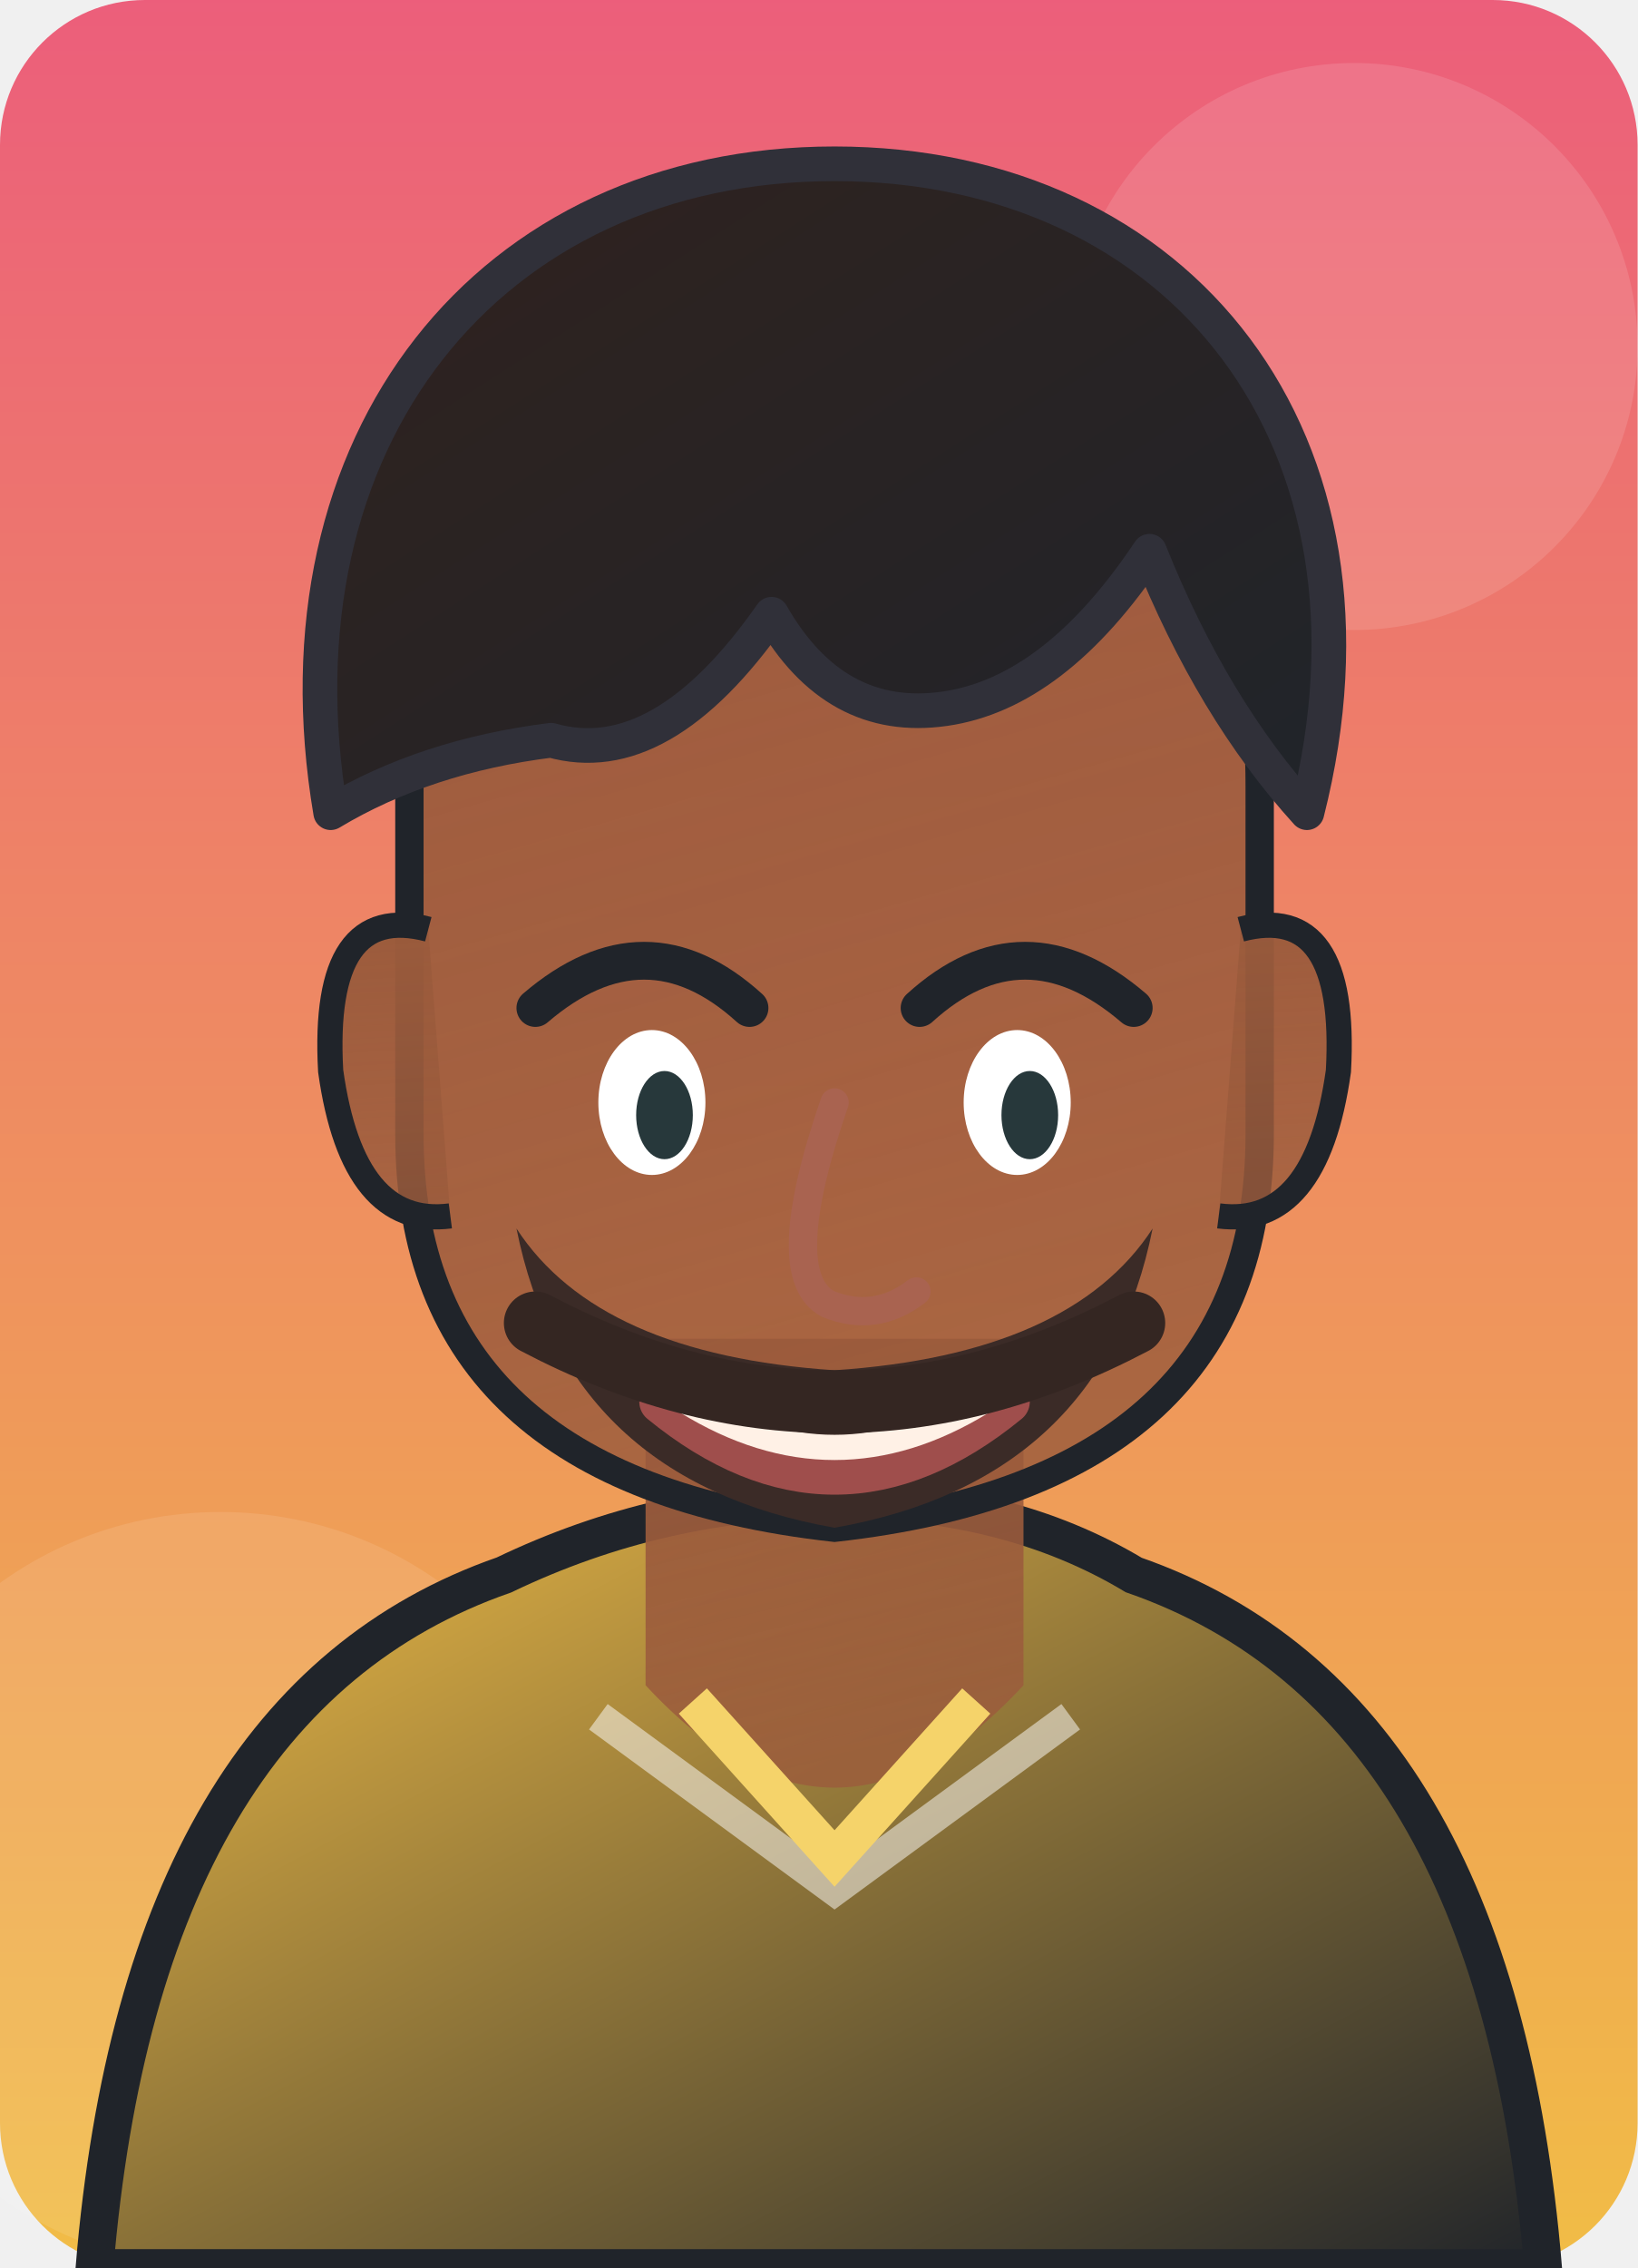
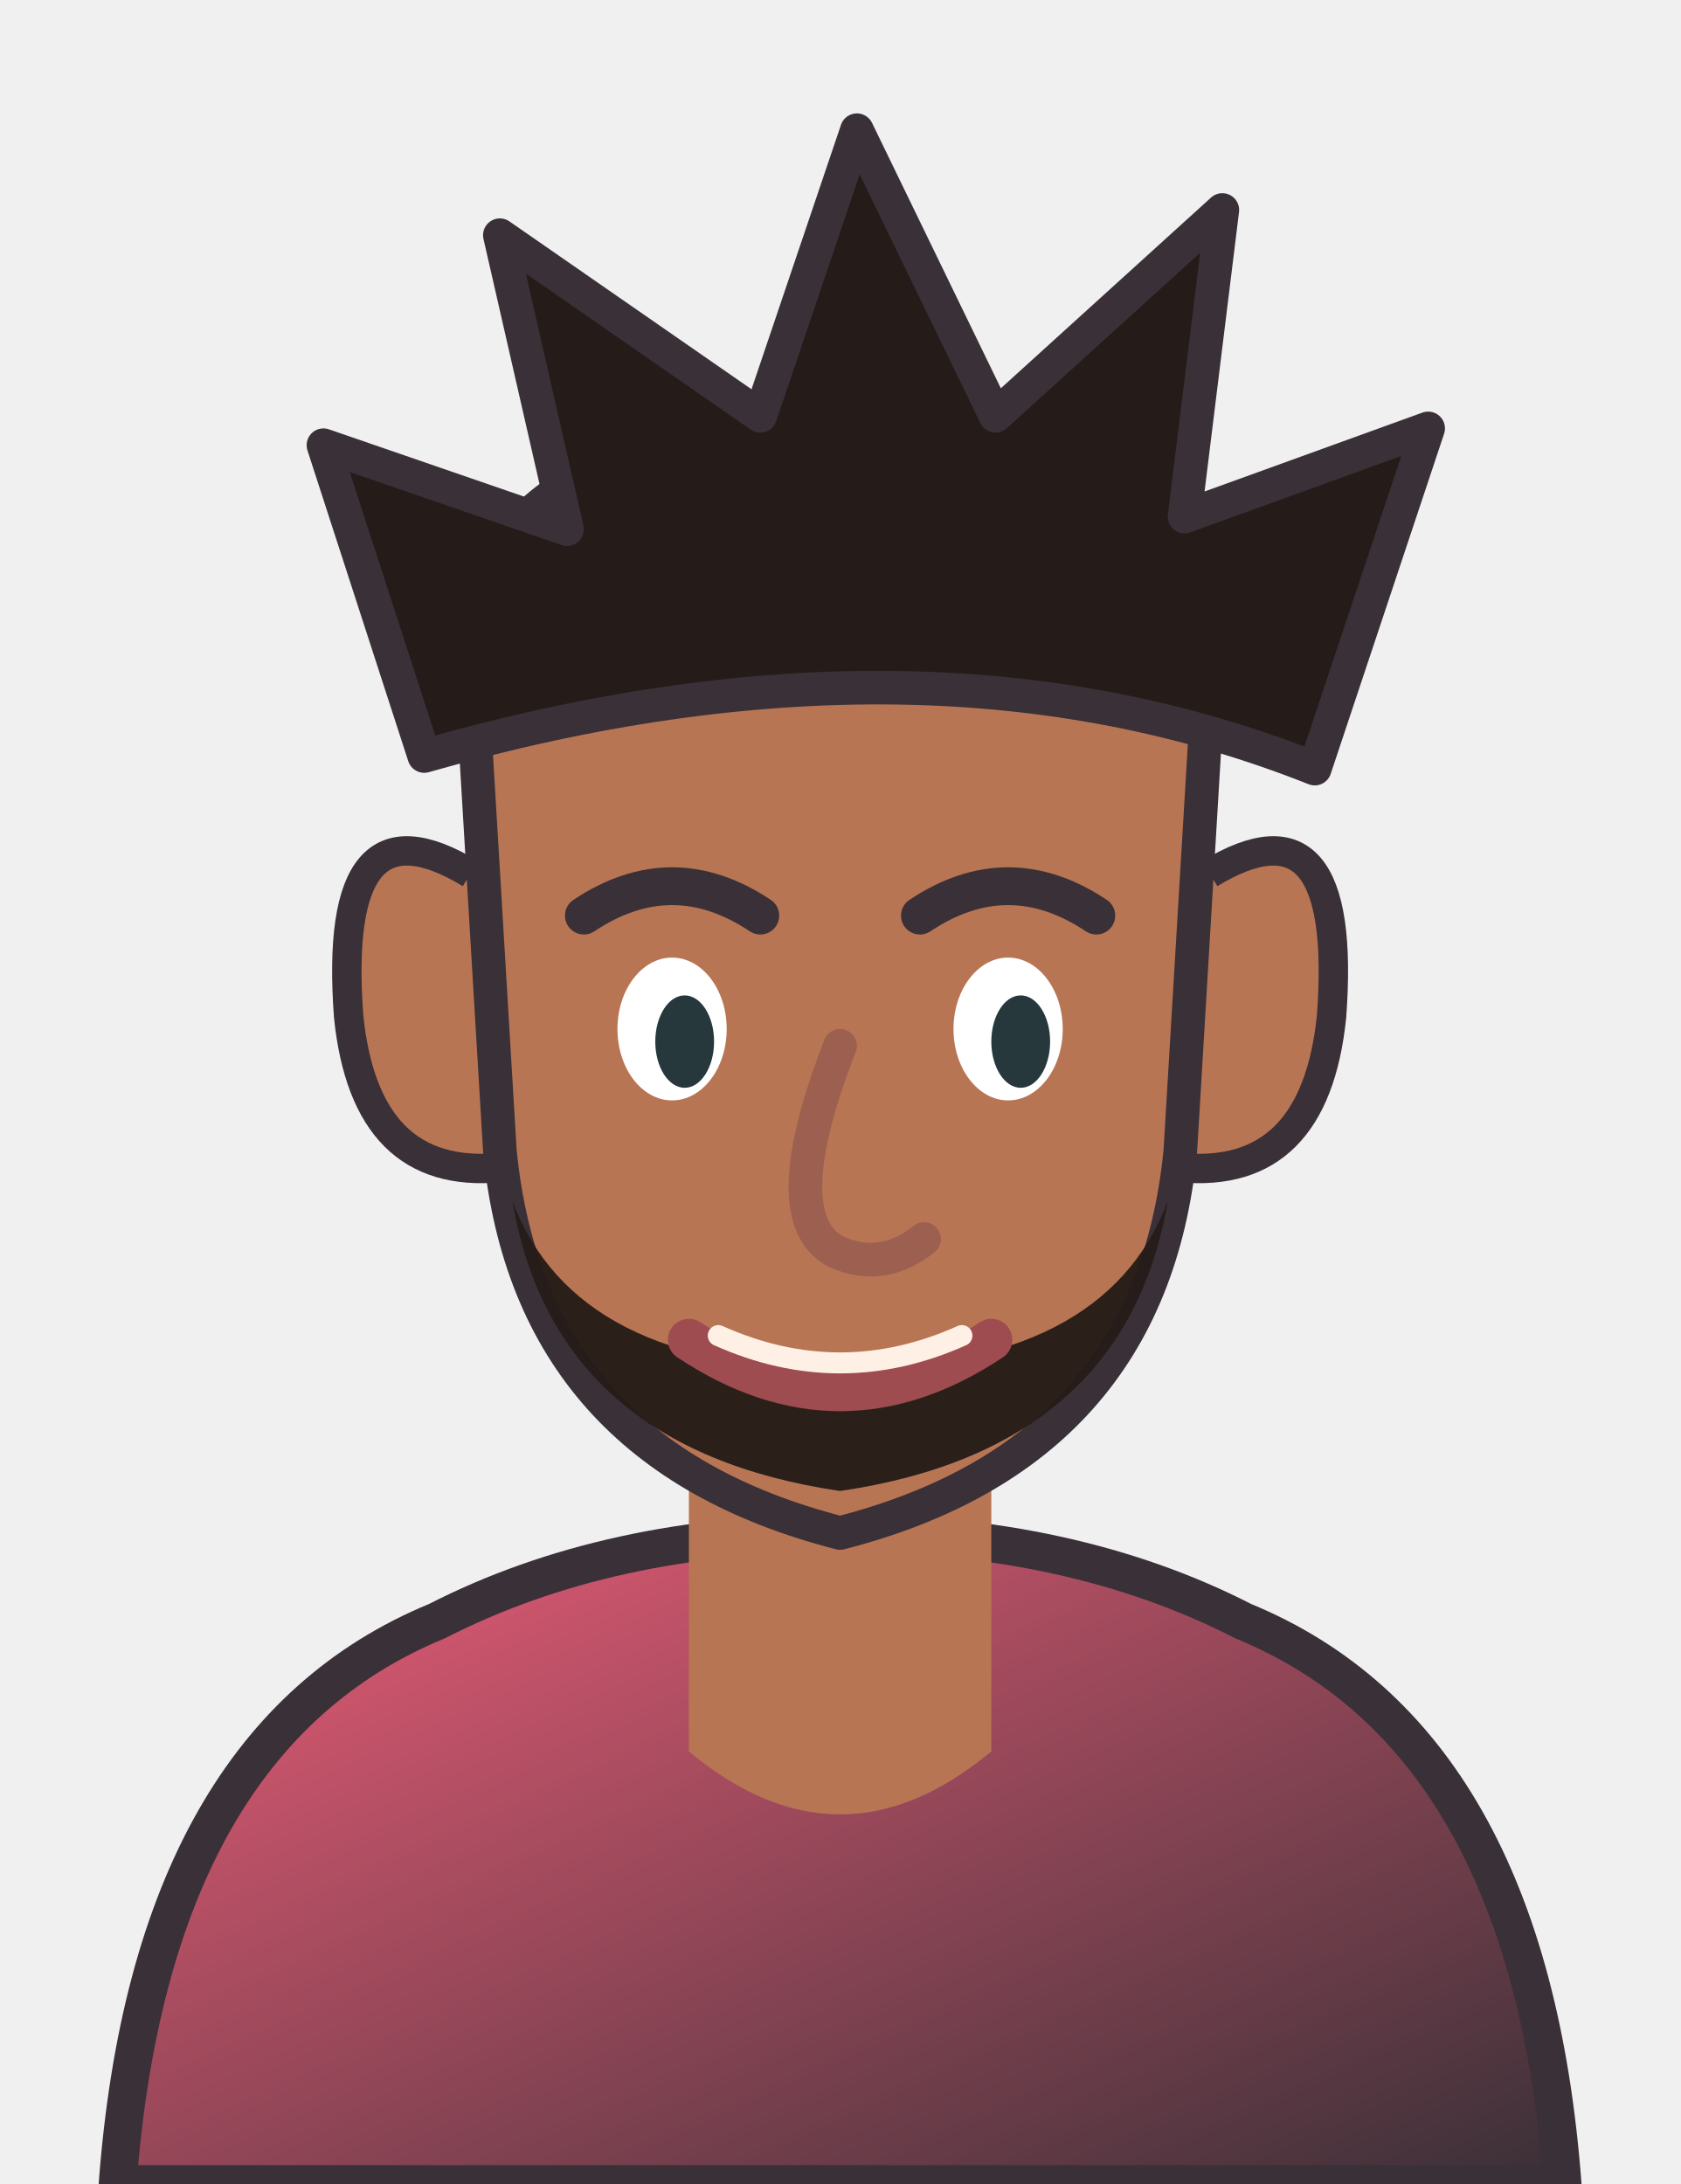
- <svg xmlns="http://www.w3.org/2000/svg" viewBox="0 0 520 720" role="img" aria-labelledby="title desc">
+ <svg xmlns="http://www.w3.org/2000/svg" viewBox="0 0 400 520" role="img" aria-labelledby="title desc">
  <defs>
-     <linearGradient id="bg" x2="0" y2="1">
-       <stop stop-color="#ec5e7b" />
-       <stop offset="1" stop-color="#f1bd46" />
+     <linearGradient id="skin" x1="0" y1="0" x2=".15" y2="1">
+       <stop stop-color="#b87554" />
+       <stop offset="1" stop-color="#b87554" />
    </linearGradient>
-     <linearGradient id="skin" x2=".2" y2="1">
-       <stop stop-color="#9b5b3c" />
-       <stop offset="1" stop-color="#9b5b3c" stop-opacity=".82" />
-     </linearGradient>
-     <linearGradient id="shirt" x2="1" y2="1">
-       <stop stop-color="#f1bd46" />
-       <stop offset="1" stop-color="#20242a" />
-     </linearGradient>
-     <linearGradient id="hair" x2="1" y2="1">
-       <stop stop-color="#30221e" />
-       <stop offset="1" stop-color="#20242a" />
+     <linearGradient id="shirt" x1="0" y1="0" x2="1" y2="1">
+       <stop stop-color="#ec5d78" />
+       <stop offset="1" stop-color="#3a3037" />
    </linearGradient>
  </defs>
-   <rect width="520" height="720" rx="46" fill="url(#bg)" />
-   <circle cx="430" cy="110" r="90" fill="#fff" opacity=".12" />
-   <circle cx="70" cy="600" r="120" fill="#fff" opacity=".1" />
-   <path d="M30 720 Q45 540 160 500 Q210 476 265 476 Q320 476 360 500 Q475 540 490 720Z" fill="url(#shirt)" stroke="#20242a" stroke-width="12" />
-   <path d="M205 425h120v110q-60 65-120 0Z" fill="url(#skin)" />
-   <path d="M130 250 Q130 105 265 100 Q400 105 400 250 V360 Q400 470 265 485 Q130 470 130 360Z" fill="url(#skin)" stroke="#20242a" stroke-width="9" />
-   <path d="M105 258 C85 140 155 52 265 52 C375 52 445 140 415 258 Q385 225 365 175 Q335 220 300 225 Q265 230 245 195 Q210 245 175 235 Q135 240 105 258Z" fill="url(#hair)" stroke="#303039" stroke-width="11" stroke-linejoin="round" />
-   <path d="M136 295 Q102 286 105 340 Q112 390 143 386 M394 295 Q428 286 425 340 Q418 390 387 386" fill="url(#skin)" stroke="#20242a" stroke-width="8" />
-   <path d="M170 320 Q205 290 238 320 M292 320 Q325 290 360 320" fill="none" stroke="#20242a" stroke-width="12" stroke-linecap="round" />
-   <ellipse cx="207" cy="350" rx="17" ry="23" fill="#fff" />
-   <ellipse cx="323" cy="350" rx="17" ry="23" fill="#fff" />
-   <ellipse cx="211" cy="354" rx="9" ry="14" fill="#27383b" />
-   <ellipse cx="327" cy="354" rx="9" ry="14" fill="#27383b" />
-   <path d="M265 350 Q246 405 263 414 Q278 420 291 410" fill="none" stroke="#a96350" stroke-width="9" stroke-linecap="round" />
-   <path d="M164 390 Q180 470 265 485 Q350 470 366 390 Q340 430 265 435 Q190 430 164 390Z" fill="#3b2b27" />
-   <path d="M210 445 Q265 490 320 445" fill="none" stroke="#9f4e4c" stroke-width="14" stroke-linecap="round" />
-   <path d="M218 445 Q265 474 312 445" fill="none" stroke="#fff1e6" stroke-width="8" stroke-linecap="round" />
-   <path d="M170 420 Q265 470 360 420" fill="none" stroke="#342622" stroke-width="20" stroke-linecap="round" />
-   <path d="M190 545 L265 600 L340 545" fill="none" stroke="#fff" stroke-width="10" opacity=".5" />
-   <path d="M220 540 L265 590 L310 540" fill="none" stroke="#f5d36a" stroke-width="12" />
+   <path d="M28 520 Q36 414 104 386 Q145 365 200 365 Q255 365 296 386 Q364 414 372 520Z" fill="url(#shirt)" stroke="#3a3037" stroke-width="9" stroke-linejoin="round" />
+   <path d="M164 350 L164 417 Q200 447 236 417 L236 350Z" fill="url(#skin)" />
+   <g fill="#251b18" stroke="#3a3037" stroke-width="8" stroke-linejoin="round">
+ 
+ </g>
+   <path d="M112 208 Q79 188 83 242 Q87 281 119 278 M288 208 Q321 188 317 242 Q313 281 281 278" fill="url(#skin)" stroke="#3a3037" stroke-width="7" />
+   <path d="M112 157 Q112 104 200 100 Q288 104 288 157 L281 274 Q274 346 200 365 Q126 346 119 274Z" fill="url(#skin)" stroke="#3a3037" stroke-width="8" stroke-linejoin="round" />
+   <g fill="#251b18" stroke="#3a3037" stroke-width="8" stroke-linejoin="round">
+     <path d="M101 180 L77 106 L135 126 L119 56 L181 99 L204 31 L237 99 L291 50 L282 123 L340 102 L313 183 Q220 146 101 180Z" />
+   </g>
+   <path d="M139 218 Q160 204 181 218 M219 218 Q240 204 261 218" fill="none" stroke="#3a3037" stroke-width="9" stroke-linecap="round" />
+   <ellipse cx="160" cy="245" rx="13" ry="17" fill="#fff" />
+   <ellipse cx="240" cy="245" rx="13" ry="17" fill="#fff" />
+   <ellipse cx="163" cy="248" rx="7" ry="11" fill="#26383c" />
+   <ellipse cx="243" cy="248" rx="7" ry="11" fill="#26383c" />
+   <path d="M200 249 Q184 290 199 298 Q210 303 220 295" fill="none" stroke="#9c5f50" stroke-width="8" stroke-linecap="round" />
+   <path d="M122 286 Q132 345 200 355 Q268 345 278 286 Q263 326 200 326 Q137 326 122 286Z" fill="#251b18" opacity=".96" />
+   <path d="M164 319 Q200 343 236 319" fill="none" stroke="#9e4c50" stroke-width="10" stroke-linecap="round" />
+   <path d="M171 318 Q200 331 229 318" fill="none" stroke="#fff0e5" stroke-width="5" stroke-linecap="round" />
</svg>
